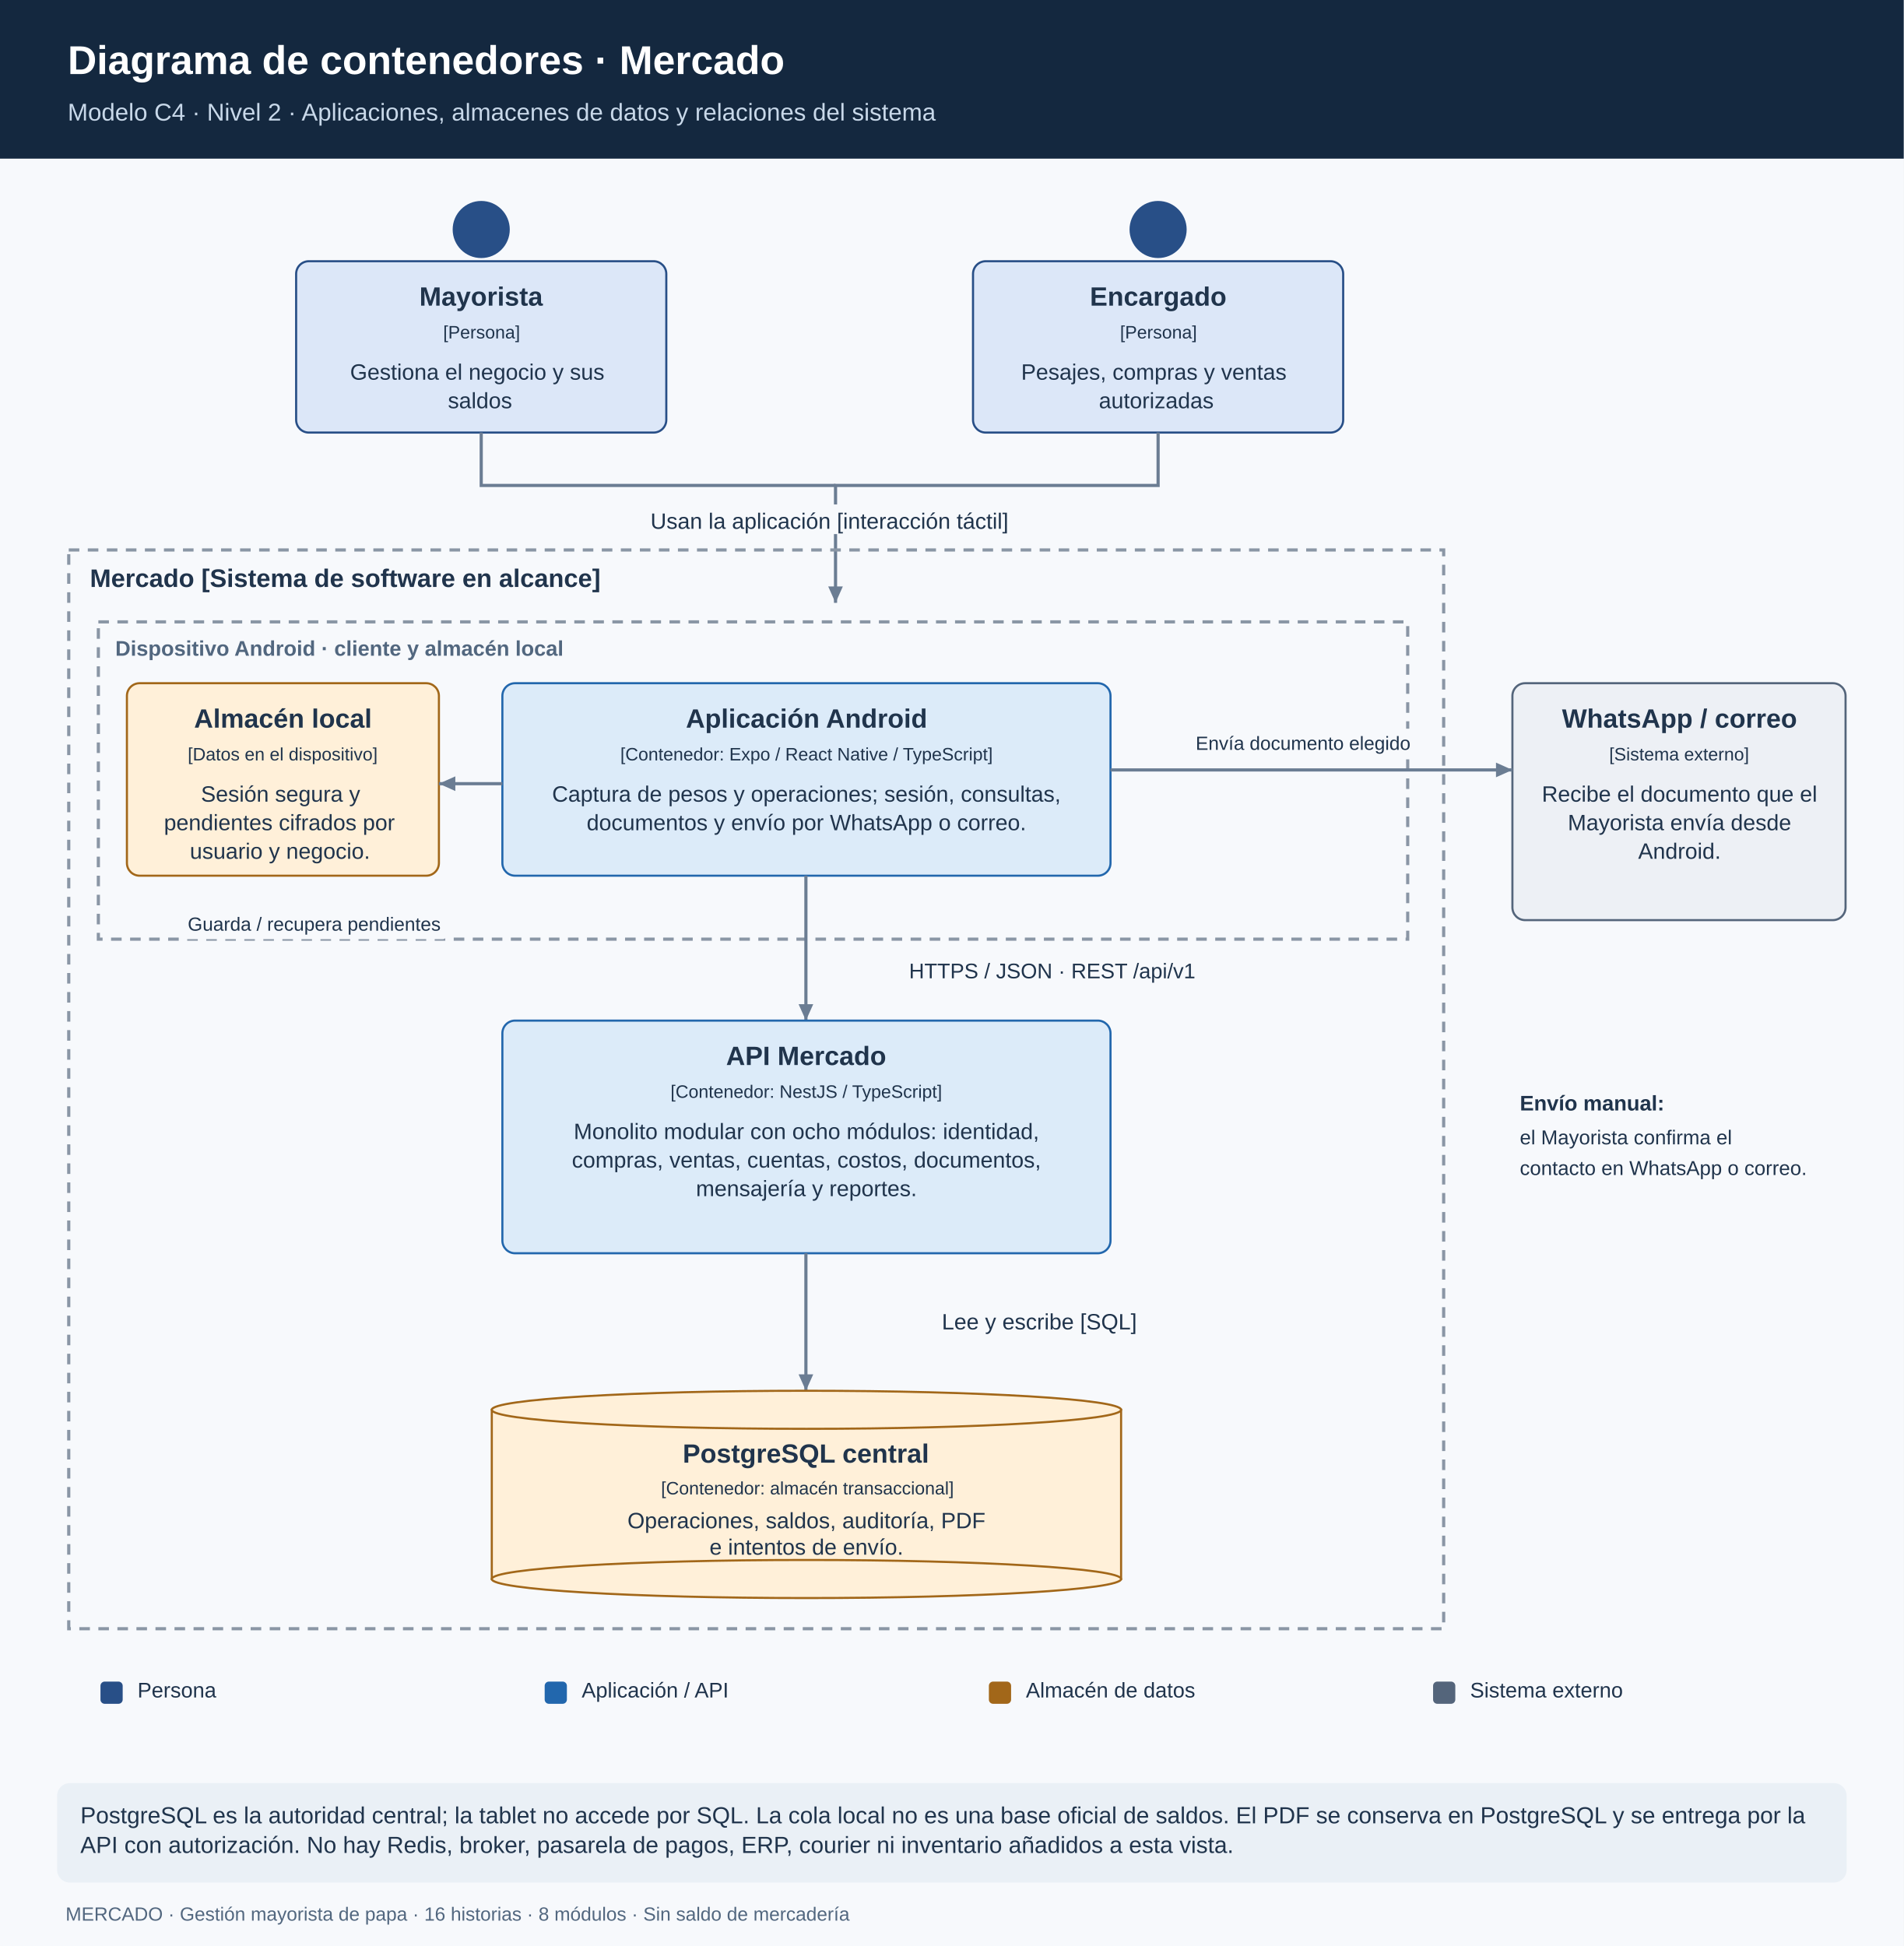
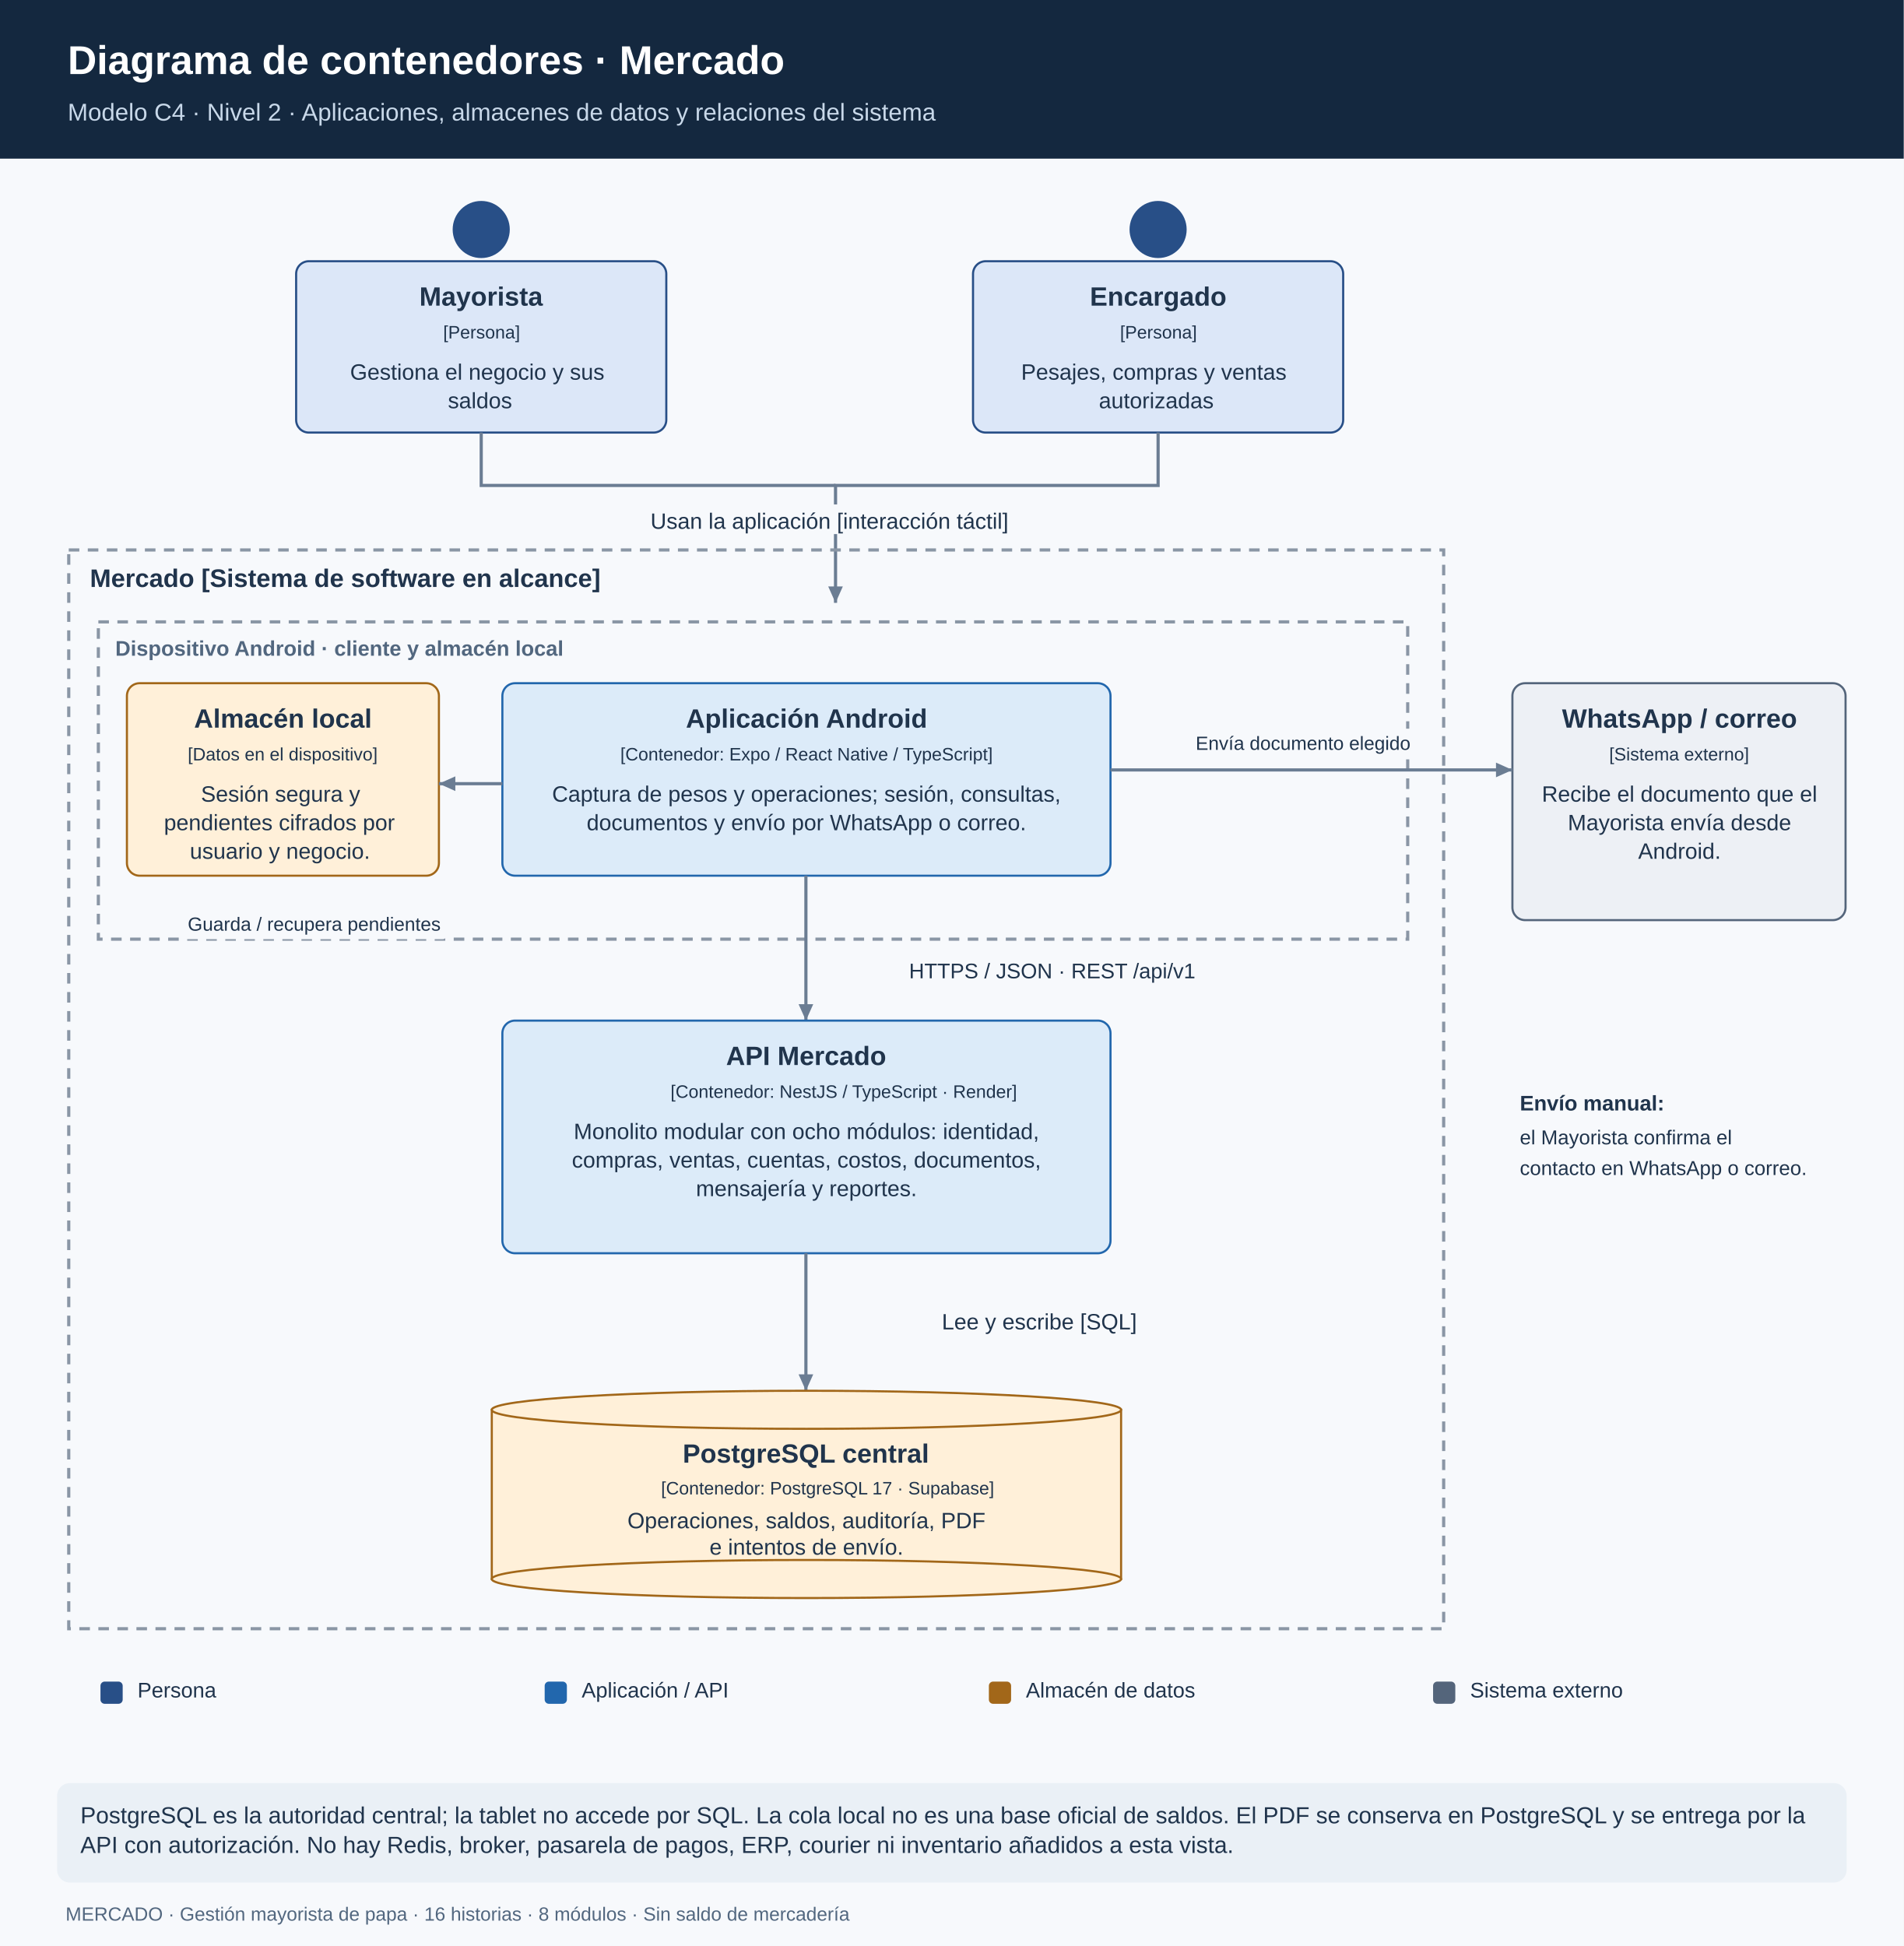
<svg xmlns="http://www.w3.org/2000/svg" width="1800" height="1840" viewBox="0 0 1800 1840" role="img">
  <rect width="1800" height="1840" fill="#f7f9fc" />
  <rect x="0" y="0" width="1800" height="150" rx="0" fill="#14283f" stroke="none" stroke-width="2" />
  <text x="64" y="70" font-family="Arial,sans-serif" font-size="38" font-weight="700" fill="white">Diagrama de contenedores · Mercado</text>
  <text x="64" y="114" font-family="Arial,sans-serif" font-size="23" font-weight="400" fill="#c8d8e9">Modelo C4 · Nivel 2 · Aplicaciones, almacenes de datos y relaciones del sistema</text>
  <circle cx="455" cy="217" r="27" fill="#284f87" />
  <rect x="280" y="247" width="350" height="162" rx="12" fill="#dce7f8" stroke="#284f87" stroke-width="2" />
  <text x="396.5" y="289" font-family="Arial,sans-serif" font-size="25" font-weight="700" fill="#20344c">Mayorista</text>
  <text x="419.0" y="320" font-family="Arial,sans-serif" font-size="17" font-weight="400" fill="#20344c">[Persona]</text>
  <text x="331.0" y="359" font-family="Arial,sans-serif" font-size="21" font-weight="400" fill="#20344c">Gestiona el negocio y sus</text>
  <text x="423.5" y="386" font-family="Arial,sans-serif" font-size="21" font-weight="400" fill="#20344c">saldos</text>
  <circle cx="1095" cy="217" r="27" fill="#284f87" />
  <rect x="920" y="247" width="350" height="162" rx="12" fill="#dce7f8" stroke="#284f87" stroke-width="2" />
  <text x="1030.5" y="289" font-family="Arial,sans-serif" font-size="25" font-weight="700" fill="#20344c">Encargado</text>
  <text x="1059.0" y="320" font-family="Arial,sans-serif" font-size="17" font-weight="400" fill="#20344c">[Persona]</text>
  <text x="965.5" y="359" font-family="Arial,sans-serif" font-size="21" font-weight="400" fill="#20344c">Pesajes, compras y ventas</text>
  <text x="1039.0" y="386" font-family="Arial,sans-serif" font-size="21" font-weight="400" fill="#20344c">autorizadas</text>
  <polyline points="455,409 455,459 790,459" fill="none" stroke="#6b7d93" stroke-width="3" />
  <polyline points="1095,409 1095,459 790,459 790,570" fill="none" stroke="#6b7d93" stroke-width="3" />
  <polygon points="790,570 783.068,554.477 796.932,554.477" fill="#6b7d93" />
  <rect x="609.0" y="477" width="362.0" height="28" rx="4" fill="#f7f9fc" stroke="none" stroke-width="2" />
  <text x="615.0" y="500" font-family="Arial,sans-serif" font-size="21" font-weight="400" fill="#20344c">Usan la aplicación [interacción táctil]</text>
  <polyline points="65,520 1365,520 1365,1540 65,1540 65,520" fill="none" stroke="#8a96a5" stroke-width="3" stroke-dasharray="10 8" />
  <text x="85" y="555" font-family="Arial,sans-serif" font-size="24" font-weight="700" fill="#20344c">Mercado  [Sistema de software en alcance]</text>
  <polyline points="93,588 1331,588 1331,888 93,888 93,588" fill="none" stroke="#8a96a5" stroke-width="3" stroke-dasharray="10 8" />
  <text x="109" y="620" font-family="Arial,sans-serif" font-size="20" font-weight="700" fill="#52677f">Dispositivo Android · cliente y almacén local</text>
  <rect x="475" y="646" width="575" height="182" rx="12" fill="#dcebf9" stroke="#2267ad" stroke-width="2" />
  <text x="648.508" y="688" font-family="Arial,sans-serif" font-size="25" font-weight="700" fill="#20344c">Aplicación Android</text>
  <text x="586.508" y="719" font-family="Arial,sans-serif" font-size="17" font-weight="400" fill="#20344c">[Contenedor: Expo / React Native / TypeScript]</text>
  <text x="762.5" y="758" font-family="Arial,sans-serif" font-size="21" font-weight="400" fill="#20344c" text-anchor="middle">Captura de pesos y operaciones; sesión, consultas,</text>
  <text x="762.5" y="785" font-family="Arial,sans-serif" font-size="21" font-weight="400" fill="#20344c" text-anchor="middle">documentos y envío por WhatsApp o correo.</text>
  <rect x="120" y="646" width="295" height="182" rx="12" fill="#fff0d9" stroke="#a26719" stroke-width="2" />
  <text x="183.5" y="688" font-family="Arial,sans-serif" font-size="25" font-weight="700" fill="#20344c">Almacén local</text>
  <text x="177.5" y="719" font-family="Arial,sans-serif" font-size="17" font-weight="400" fill="#20344c">[Datos en el dispositivo]</text>
  <text x="190.0" y="758" font-family="Arial,sans-serif" font-size="21" font-weight="400" fill="#20344c">Sesión segura y</text>
  <text x="155.0" y="785" font-family="Arial,sans-serif" font-size="21" font-weight="400" fill="#20344c">pendientes cifrados por</text>
  <text x="179.5" y="812" font-family="Arial,sans-serif" font-size="21" font-weight="400" fill="#20344c">usuario y negocio.</text>
  <polyline points="475,741 415,741" fill="none" stroke="#6b7d93" stroke-width="3" />
  <polygon points="415,741 430.523,734.068 430.523,747.932" fill="#6b7d93" />
  <rect x="171.5" y="860" width="251.0" height="28" rx="4" fill="#f7f9fc" stroke="none" stroke-width="2" />
  <text x="177.5" y="880" font-family="Arial,sans-serif" font-size="18" font-weight="400" fill="#20344c">Guarda / recupera pendientes</text>
  <polyline points="762,828 762,965" fill="none" stroke="#6b7d93" stroke-width="3" />
  <polygon points="762,965 755.068,949.477 768.932,949.477" fill="#6b7d93" />
  <rect x="853.5" y="903" width="283.0" height="28" rx="4" fill="#f7f9fc" stroke="none" stroke-width="2" />
  <text x="859.5" y="925" font-family="Arial,sans-serif" font-size="20" font-weight="400" fill="#20344c">HTTPS / JSON · REST /api/v1</text>
  <rect x="475" y="965" width="575" height="220" rx="12" fill="#dcebf9" stroke="#2267ad" stroke-width="2" />
  <text x="686.5" y="1007" font-family="Arial,sans-serif" font-size="25" font-weight="700" fill="#20344c">API Mercado</text>
-   <text x="634.008" y="1038" font-family="Arial,sans-serif" font-size="17" font-weight="400" fill="#20344c">[Contenedor: NestJS / TypeScript]</text>
+   <text x="634.008" y="1038" font-family="Arial,sans-serif" font-size="17" font-weight="400" fill="#20344c">[Contenedor: NestJS / TypeScript · Render]</text>
  <text x="762.5" y="1077" font-family="Arial,sans-serif" font-size="21" font-weight="400" fill="#20344c" text-anchor="middle">Monolito modular con ocho módulos: identidad,</text>
  <text x="762.5" y="1104" font-family="Arial,sans-serif" font-size="21" font-weight="400" fill="#20344c" text-anchor="middle">compras, ventas, cuentas, costos, documentos,</text>
  <text x="762.5" y="1131" font-family="Arial,sans-serif" font-size="21" font-weight="400" fill="#20344c" text-anchor="middle">mensajería y reportes.</text>
  <polyline points="762,1185 762,1315" fill="none" stroke="#6b7d93" stroke-width="3" />
  <polygon points="762,1315 755.068,1299.477 768.932,1299.477" fill="#6b7d93" />
  <rect x="884.5" y="1234" width="201.0" height="28" rx="4" fill="#f7f9fc" stroke="none" stroke-width="2" />
  <text x="890.5" y="1257" font-family="Arial,sans-serif" font-size="21" font-weight="400" fill="#20344c">Lee y escribe [SQL]</text>
  <rect x="465" y="1333" width="595" height="160" rx="0" fill="#fff0d9" stroke="#a26719" stroke-width="2" />
  <ellipse cx="762.5" cy="1493" rx="297.5" ry="18" fill="#fff0d9" stroke="#a26719" stroke-width="2" />
  <ellipse cx="762.5" cy="1333" rx="297.5" ry="18" fill="#fff0d9" stroke="#a26719" stroke-width="2" />
  <text x="645.5" y="1383" font-family="Arial,sans-serif" font-size="25" font-weight="700" fill="#20344c">PostgreSQL central</text>
-   <text x="625.0" y="1413" font-family="Arial,sans-serif" font-size="17" font-weight="400" fill="#20344c">[Contenedor: almacén transaccional]</text>
+   <text x="625.0" y="1413" font-family="Arial,sans-serif" font-size="17" font-weight="400" fill="#20344c">[Contenedor: PostgreSQL 17 · Supabase]</text>
  <text x="762.5" y="1445" font-family="Arial,sans-serif" font-size="21" font-weight="400" fill="#20344c" text-anchor="middle">Operaciones, saldos, auditoría, PDF</text>
  <text x="762.5" y="1470" font-family="Arial,sans-serif" font-size="21" font-weight="400" fill="#20344c" text-anchor="middle">e intentos de envío.</text>
  <rect x="1430" y="646" width="315" height="224" rx="12" fill="#edf0f5" stroke="#54657b" stroke-width="2" />
  <text x="1588" y="688" font-family="Arial,sans-serif" font-size="25" font-weight="700" fill="#20344c" text-anchor="middle">WhatsApp / correo</text>
  <text x="1521.5" y="719" font-family="Arial,sans-serif" font-size="17" font-weight="400" fill="#20344c">[Sistema externo]</text>
  <text x="1588" y="758" font-family="Arial,sans-serif" font-size="21" font-weight="400" fill="#20344c" text-anchor="middle">Recibe el documento que el</text>
  <text x="1588" y="785" font-family="Arial,sans-serif" font-size="21" font-weight="400" fill="#20344c" text-anchor="middle">Mayorista envía desde</text>
  <text x="1588" y="812" font-family="Arial,sans-serif" font-size="21" font-weight="400" fill="#20344c" text-anchor="middle">Android.</text>
  <polyline points="1050,728 1430,728" fill="none" stroke="#6b7d93" stroke-width="3" />
  <polygon points="1430,728 1414.477,734.932 1414.477,721.068" fill="#6b7d93" />
  <rect x="1124.5" y="689" width="231.0" height="28" rx="4" fill="#f7f9fc" stroke="none" stroke-width="2" />
  <text x="1130.5" y="709" font-family="Arial,sans-serif" font-size="18" font-weight="400" fill="#20344c">Envía documento elegido</text>
  <text x="1437" y="1050" font-family="Arial,sans-serif" font-size="20" font-weight="700" fill="#20344c">Envío manual:</text>
  <text x="1437" y="1082" font-family="Arial,sans-serif" font-size="19" font-weight="400" fill="#20344c">el Mayorista confirma el</text>
  <text x="1437" y="1111" font-family="Arial,sans-serif" font-size="19" font-weight="400" fill="#20344c">contacto en WhatsApp o correo.</text>
  <rect x="95" y="1590" width="21" height="21" rx="4" fill="#284f87" stroke="none" stroke-width="2" />
  <text x="130" y="1605" font-family="Arial,sans-serif" font-size="20" font-weight="400" fill="#20344c">Persona</text>
  <rect x="515" y="1590" width="21" height="21" rx="4" fill="#2267ad" stroke="none" stroke-width="2" />
  <text x="550" y="1605" font-family="Arial,sans-serif" font-size="20" font-weight="400" fill="#20344c">Aplicación / API</text>
  <rect x="935" y="1590" width="21" height="21" rx="4" fill="#a26719" stroke="none" stroke-width="2" />
  <text x="970" y="1605" font-family="Arial,sans-serif" font-size="20" font-weight="400" fill="#20344c">Almacén de datos</text>
  <rect x="1355" y="1590" width="21" height="21" rx="4" fill="#54657b" stroke="none" stroke-width="2" />
  <text x="1390" y="1605" font-family="Arial,sans-serif" font-size="20" font-weight="400" fill="#20344c">Sistema externo</text>
  <rect x="54" y="1686" width="1692" height="94" rx="12" fill="#eaf0f6" stroke="none" stroke-width="2" />
  <text x="76" y="1724" font-family="Arial,sans-serif" font-size="22" font-weight="400" fill="#20344c">PostgreSQL es la autoridad central; la tablet no accede por SQL. La cola local no es una base oficial de saldos. El PDF se conserva en PostgreSQL y se entrega por la</text>
  <text x="76" y="1752" font-family="Arial,sans-serif" font-size="22" font-weight="400" fill="#20344c">API con autorización. No hay Redis, broker, pasarela de pagos, ERP, courier ni inventario añadidos a esta vista.</text>
  <text x="62" y="1816" font-family="Arial,sans-serif" font-size="18" font-weight="400" fill="#52677f">MERCADO  ·  Gestión mayorista de papa  ·  16 historias  ·  8 módulos  ·  Sin saldo de mercadería</text>
</svg>
